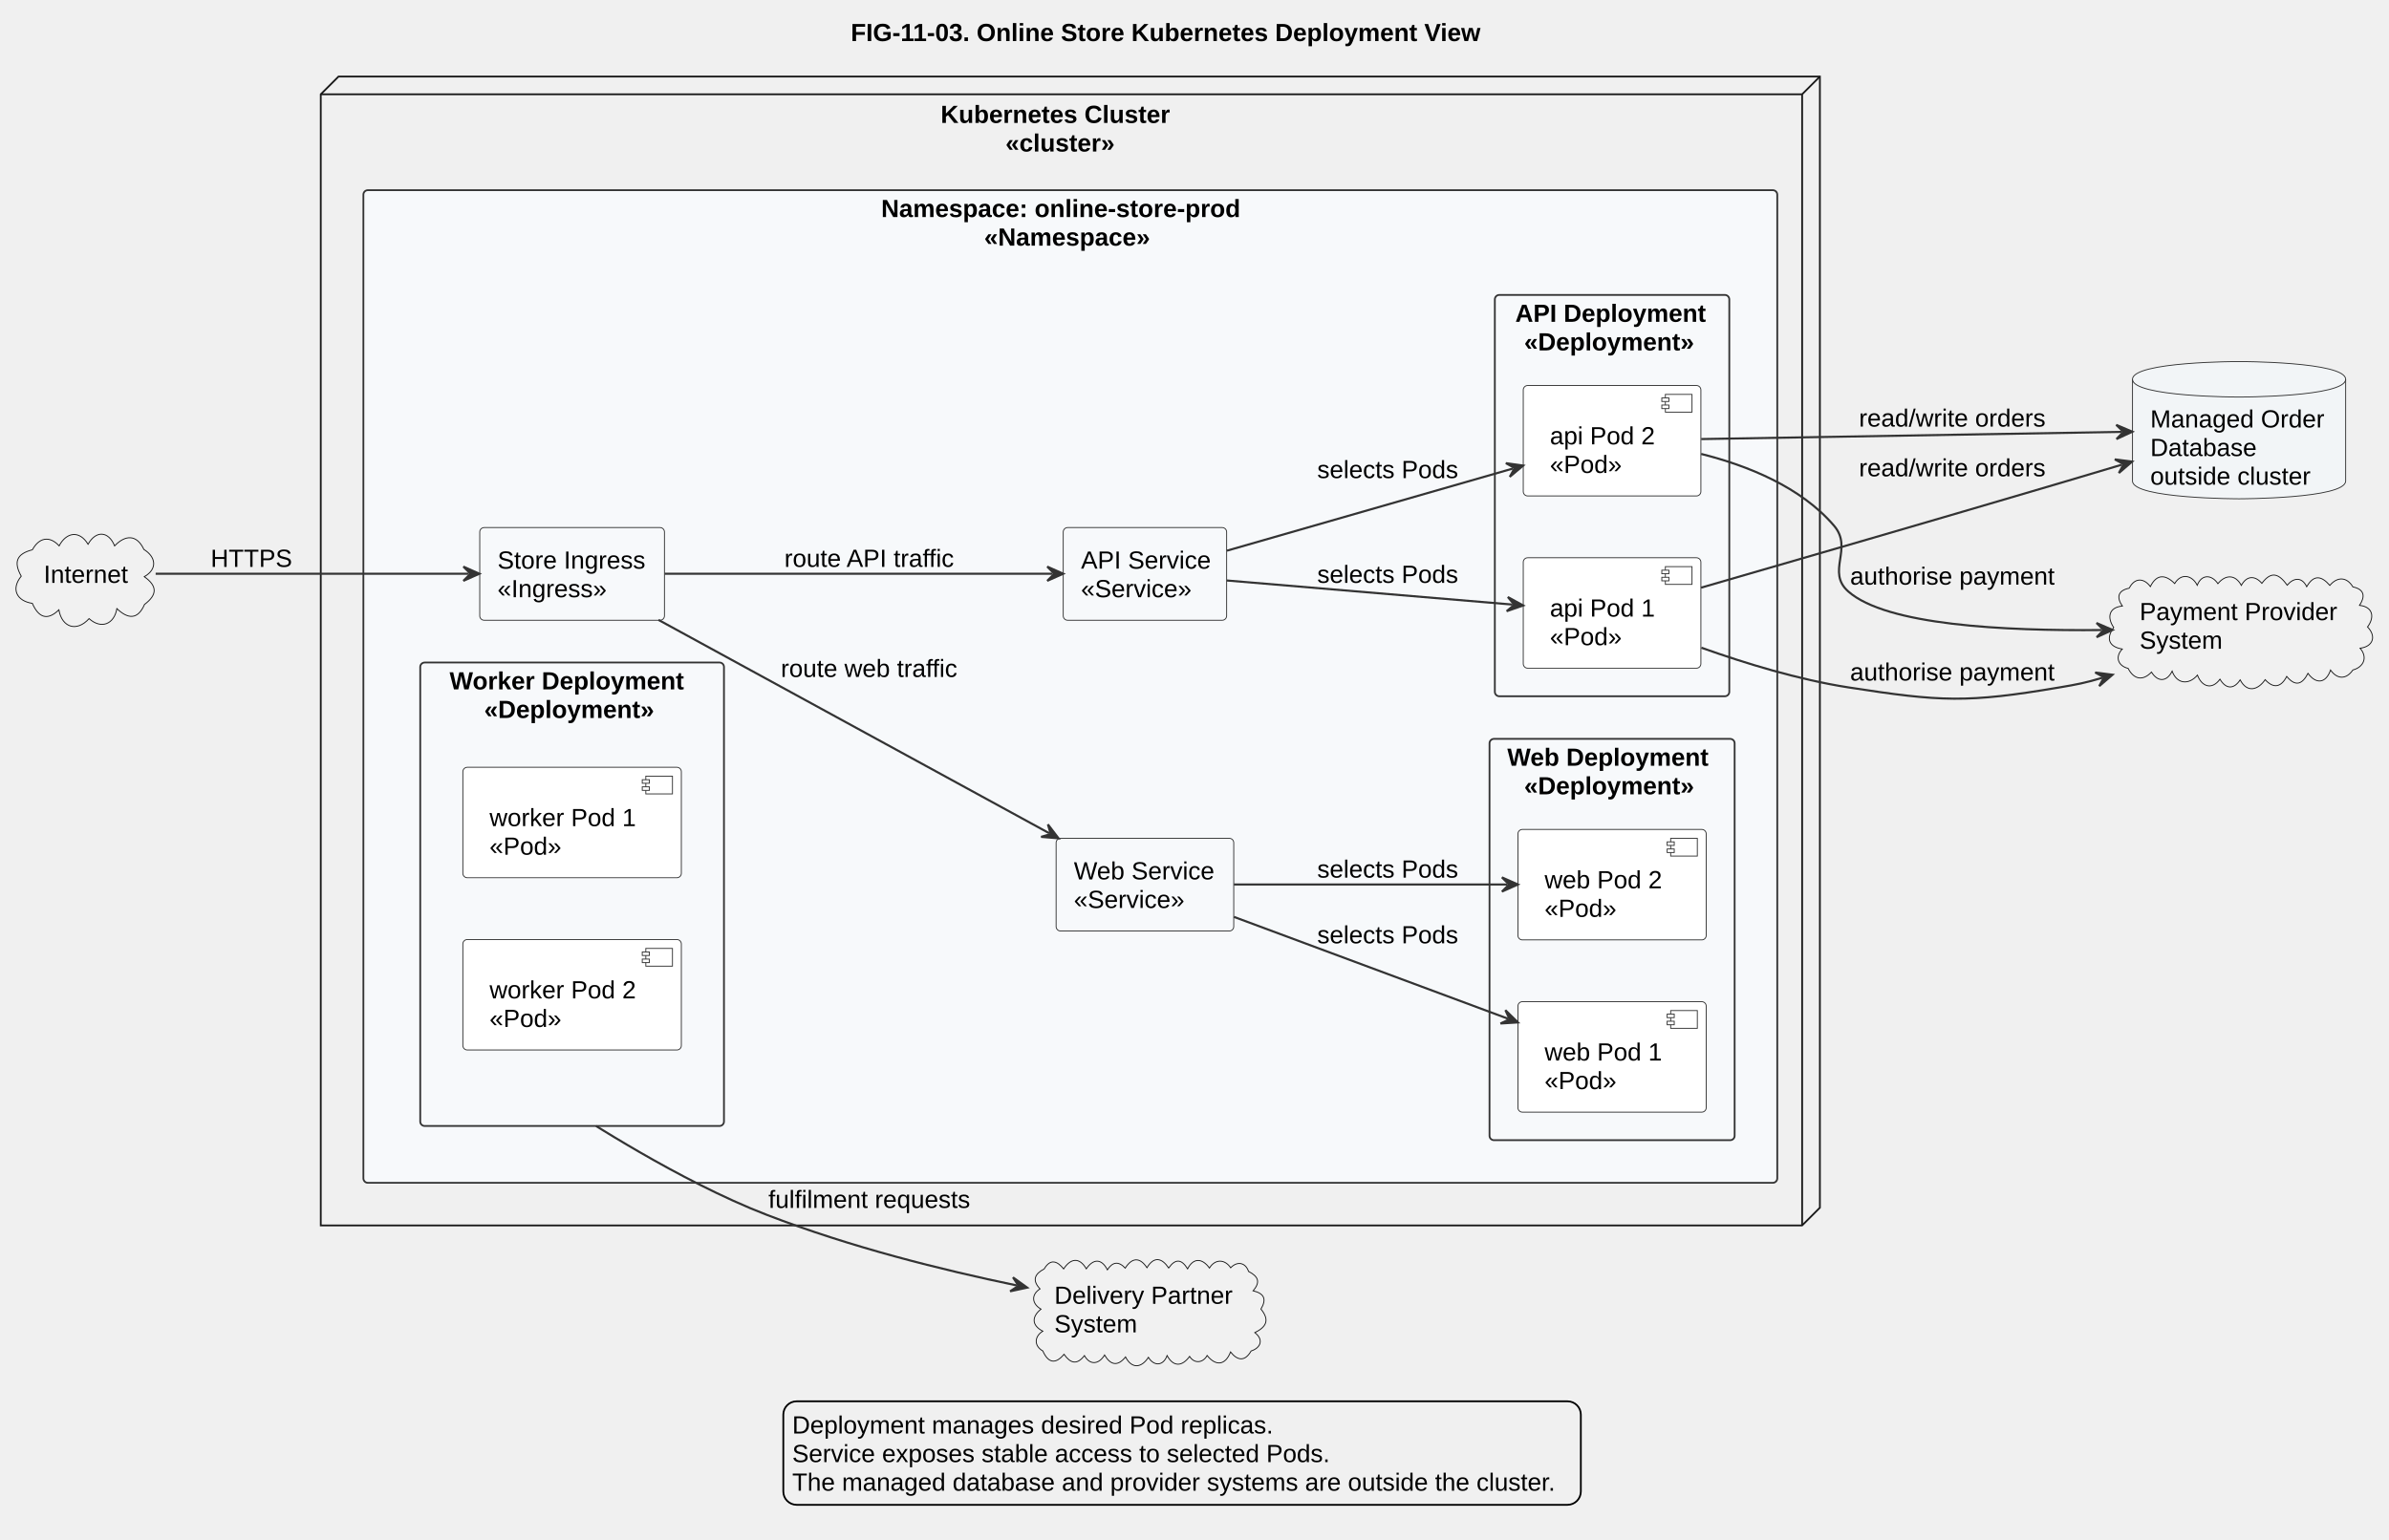
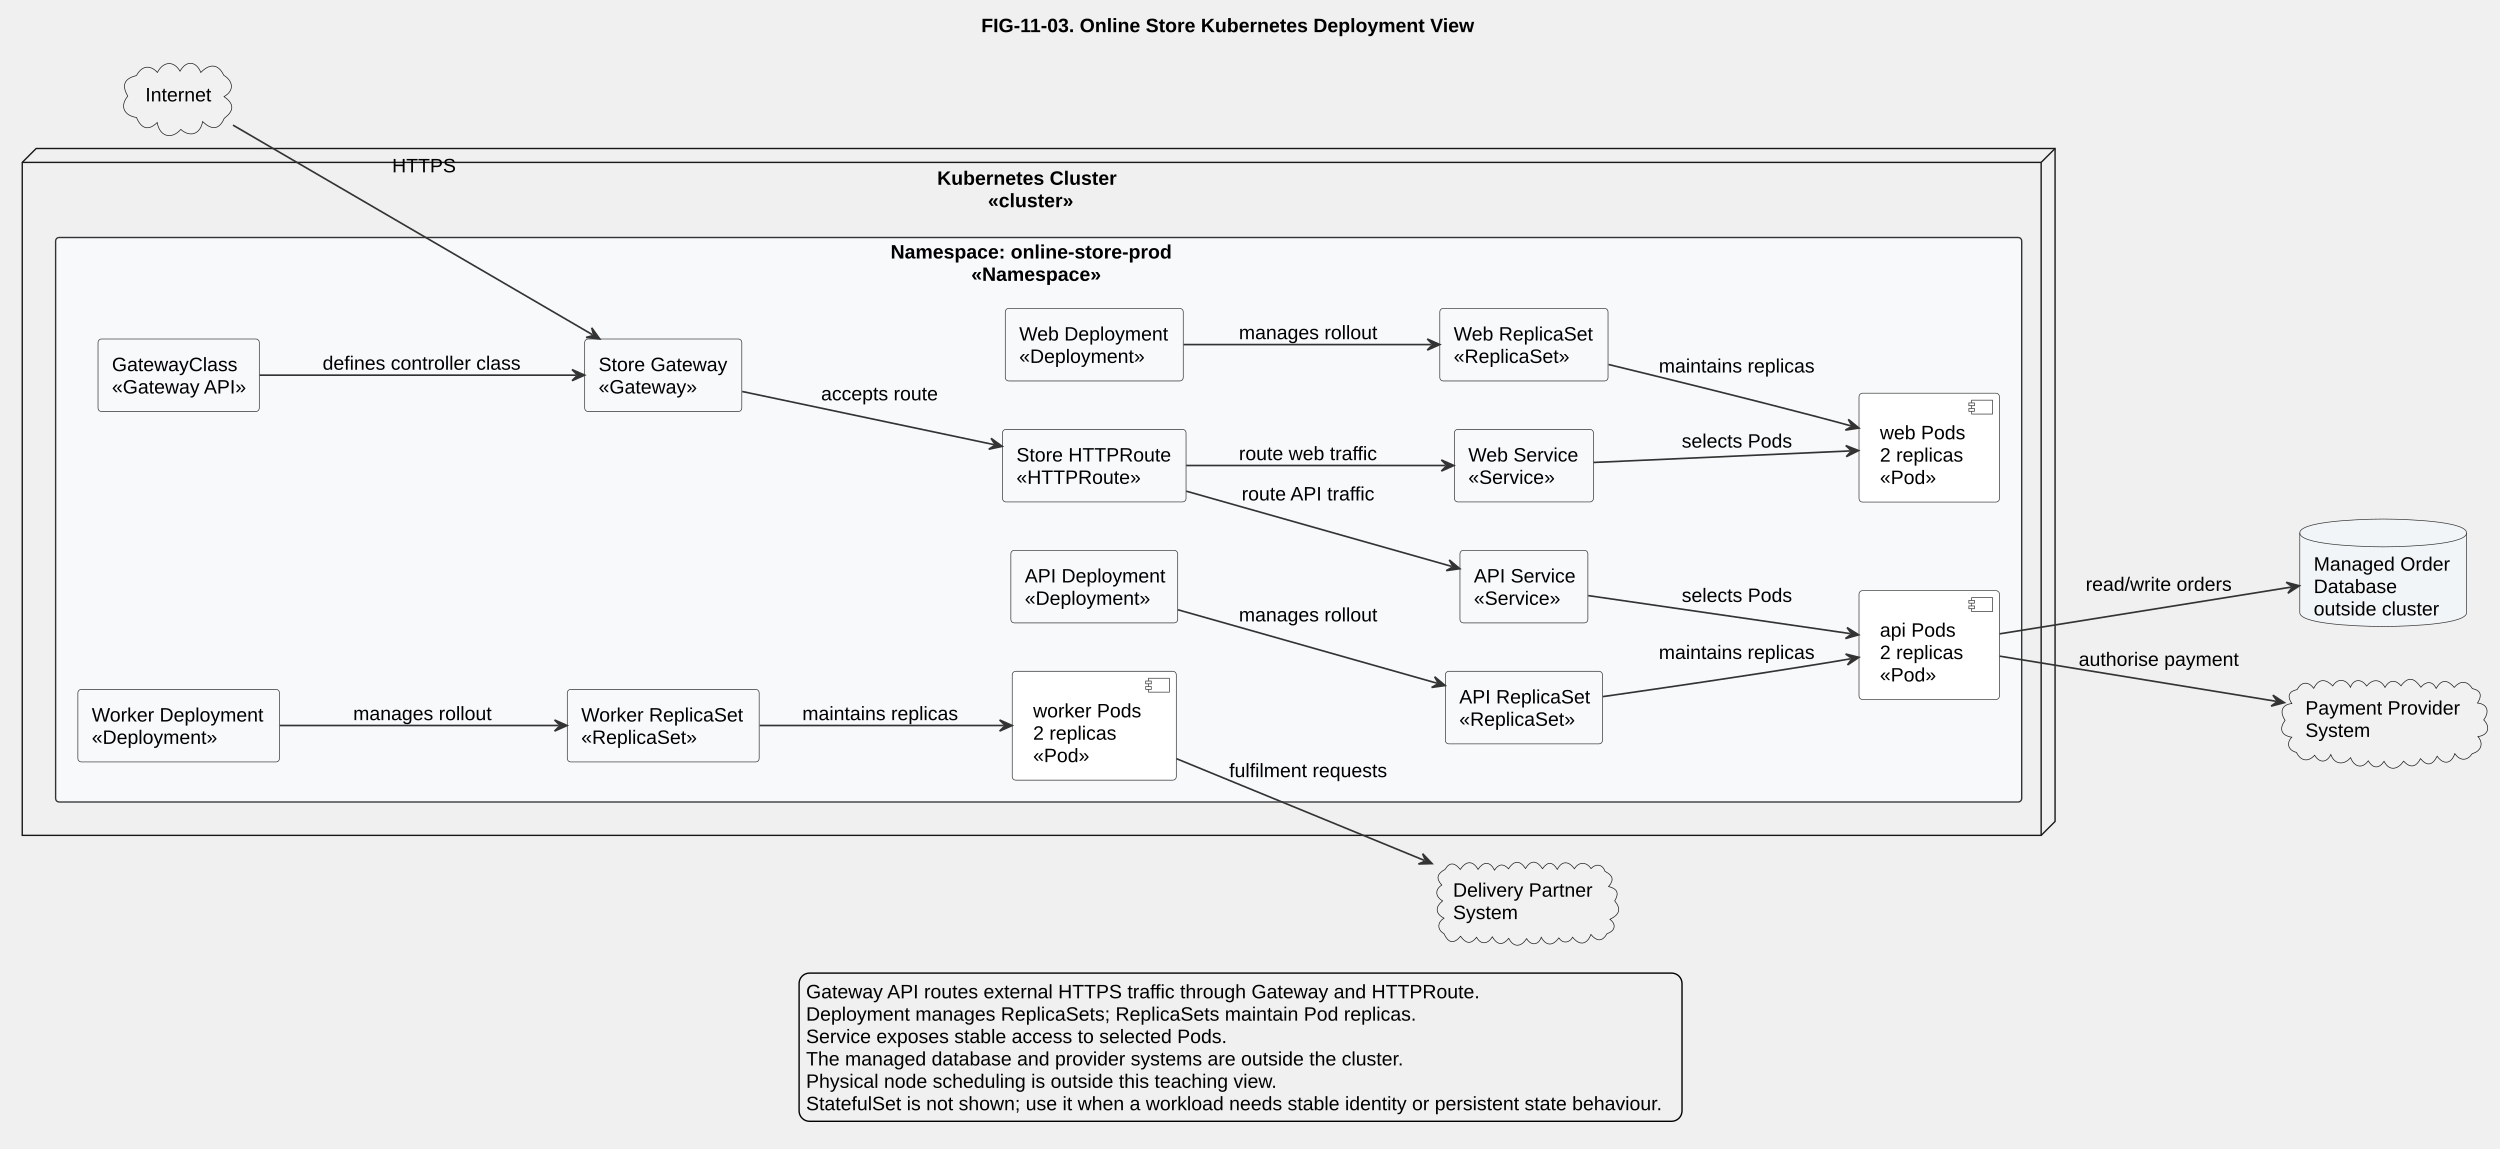
- <svg xmlns="http://www.w3.org/2000/svg" contentStyleType="text/css" height="867px" preserveAspectRatio="none" style="width:1345px;height:867px;background:#FFFFFF;" version="1.1" viewBox="0 0 1345 867" width="1345px" zoomAndPan="magnify">
+ <svg xmlns="http://www.w3.org/2000/svg" contentStyleType="text/css" height="826px" preserveAspectRatio="none" style="width:1798px;height:826px;background:#FFFFFF;" version="1.1" viewBox="0 0 1798 826" width="1798px" zoomAndPan="magnify">
  <defs />
  <g>
-     <text fill="#000000" font-family="Arial" font-size="14" font-weight="bold" lengthAdjust="spacing" textLength="373" x="479.005" y="23.132">FIG-11-03. Online Store Kubernetes Deployment View</text>
+     <text fill="#000000" font-family="Arial" font-size="14" font-weight="bold" lengthAdjust="spacing" textLength="373" x="705.708" y="23.132">FIG-11-03. Online Store Kubernetes Deployment View</text>
    <g id="cluster_Cluster">
-       <polygon fill="none" points="180.592,53.099,190.592,43.099,1024.592,43.099,1024.592,680.099,1014.592,690.099,180.592,690.099,180.592,53.099" style="stroke:#181818;stroke-width:1.0;" />
-       <line style="stroke:#181818;stroke-width:1.0;" x1="1014.592" x2="1024.592" y1="53.099" y2="43.099" />
-       <line style="stroke:#181818;stroke-width:1.0;" x1="180.592" x2="1014.592" y1="53.099" y2="53.099" />
-       <line style="stroke:#181818;stroke-width:1.0;" x1="1014.592" x2="1014.592" y1="53.099" y2="690.099" />
-       <text fill="#000000" font-family="Arial" font-size="14" font-weight="bold" lengthAdjust="spacing" textLength="138" x="529.592" y="69.231">Kubernetes Cluster</text>
-       <text fill="#000000" font-family="Arial" font-size="14" font-weight="bold" lengthAdjust="spacing" textLength="65" x="566.092" y="85.329">«cluster»</text>
+       <polygon fill="none" points="16,116.797,26,106.797,1478,106.797,1478,590.797,1468,600.797,16,600.797,16,116.797" style="stroke:#181818;stroke-width:1.0;" />
+       <line style="stroke:#181818;stroke-width:1.0;" x1="1468" x2="1478" y1="116.797" y2="106.797" />
+       <line style="stroke:#181818;stroke-width:1.0;" x1="16" x2="1468" y1="116.797" y2="116.797" />
+       <line style="stroke:#181818;stroke-width:1.0;" x1="1468" x2="1468" y1="116.797" y2="600.797" />
+       <text fill="#000000" font-family="Arial" font-size="14" font-weight="bold" lengthAdjust="spacing" textLength="138" x="674" y="132.929">Kubernetes Cluster</text>
+       <text fill="#000000" font-family="Arial" font-size="14" font-weight="bold" lengthAdjust="spacing" textLength="65" x="710.5" y="149.027">«cluster»</text>
    </g>
    <g id="cluster_Namespace">
-       <rect fill="#F7F9FB" height="559" rx="2.5" ry="2.5" style="stroke:#333333;stroke-width:1.0;" width="796" x="204.592" y="107.099" />
-       <text fill="#000000" font-family="Arial" font-size="14" font-weight="bold" lengthAdjust="spacing" textLength="213" x="496.092" y="122.231">Namespace: online-store-prod</text>
-       <text fill="#000000" font-family="Arial" font-size="14" font-weight="bold" lengthAdjust="spacing" textLength="97" x="554.092" y="138.329">«Namespace»</text>
-     </g>
-     <g id="cluster_WebDeployment">
-       <rect fill="#F7F9FB" height="226" rx="2.5" ry="2.5" style="stroke:#333333;stroke-width:1.0;" width="138" x="838.592" y="416.099" />
-       <text fill="#000000" font-family="Arial" font-size="14" font-weight="bold" lengthAdjust="spacing" textLength="118" x="848.592" y="431.231">Web Deployment</text>
-       <text fill="#000000" font-family="Arial" font-size="14" font-weight="bold" lengthAdjust="spacing" textLength="99" x="858.092" y="447.329">«Deployment»</text>
-     </g>
-     <g id="cluster_ApiDeployment">
-       <rect fill="#F7F9FB" height="226" rx="2.5" ry="2.5" style="stroke:#333333;stroke-width:1.0;" width="132" x="841.592" y="166.099" />
-       <text fill="#000000" font-family="Arial" font-size="14" font-weight="bold" lengthAdjust="spacing" textLength="109" x="853.092" y="181.231">API Deployment</text>
-       <text fill="#000000" font-family="Arial" font-size="14" font-weight="bold" lengthAdjust="spacing" textLength="99" x="858.092" y="197.329">«Deployment»</text>
-     </g>
-     <g id="cluster_WorkerDeployment">
-       <rect fill="#F7F9FB" height="261" rx="2.5" ry="2.5" style="stroke:#333333;stroke-width:1.0;" width="171" x="236.592" y="373.099" />
-       <text fill="#000000" font-family="Arial" font-size="14" font-weight="bold" lengthAdjust="spacing" textLength="138" x="253.092" y="388.231">Worker Deployment</text>
-       <text fill="#000000" font-family="Arial" font-size="14" font-weight="bold" lengthAdjust="spacing" textLength="99" x="272.592" y="404.329">«Deployment»</text>
-     </g>
-     <g id="elem_Ingress">
-       <rect fill="#F7F9FB" height="52.197" rx="2.5" ry="2.5" style="stroke:#333333;stroke-width:0.5;" width="104" x="270.092" y="297.099" />
-       <text fill="#000000" font-family="Arial" font-size="14" lengthAdjust="spacing" textLength="84" x="280.092" y="320.231">Store Ingress</text>
-       <text fill="#000000" font-family="Arial" font-size="14" lengthAdjust="spacing" textLength="62" x="280.092" y="336.329">«Ingress»</text>
+       <rect fill="#F7F9FB" height="406" rx="2.5" ry="2.5" style="stroke:#333333;stroke-width:1.0;" width="1414" x="40" y="170.797" />
+       <text fill="#000000" font-family="Arial" font-size="14" font-weight="bold" lengthAdjust="spacing" textLength="213" x="640.5" y="185.929">Namespace: online-store-prod</text>
+       <text fill="#000000" font-family="Arial" font-size="14" font-weight="bold" lengthAdjust="spacing" textLength="97" x="698.5" y="202.027">«Namespace»</text>
+     </g>
+     <g id="elem_GatewayClass">
+       <rect fill="#F7F9FB" height="52.197" rx="2.5" ry="2.5" style="stroke:#333333;stroke-width:0.5;" width="116" x="70.5" y="243.797" />
+       <text fill="#000000" font-family="Arial" font-size="14" lengthAdjust="spacing" textLength="90" x="80.5" y="266.928">GatewayClass</text>
+       <text fill="#000000" font-family="Arial" font-size="14" lengthAdjust="spacing" textLength="96" x="80.5" y="283.027">«Gateway API»</text>
+     </g>
+     <g id="elem_Gateway">
+       <rect fill="#F7F9FB" height="52.197" rx="2.5" ry="2.5" style="stroke:#333333;stroke-width:0.5;" width="113" x="420.5" y="243.797" />
+       <text fill="#000000" font-family="Arial" font-size="14" lengthAdjust="spacing" textLength="93" x="430.5" y="266.928">Store Gateway</text>
+       <text fill="#000000" font-family="Arial" font-size="14" lengthAdjust="spacing" textLength="71" x="430.5" y="283.027">«Gateway»</text>
+     </g>
+     <g id="elem_HttpRoute">
+       <rect fill="#F7F9FB" height="52.197" rx="2.5" ry="2.5" style="stroke:#333333;stroke-width:0.5;" width="132" x="721" y="308.797" />
+       <text fill="#000000" font-family="Arial" font-size="14" lengthAdjust="spacing" textLength="112" x="731" y="331.928">Store HTTPRoute</text>
+       <text fill="#000000" font-family="Arial" font-size="14" lengthAdjust="spacing" textLength="90" x="731" y="348.027">«HTTPRoute»</text>
    </g>
    <g id="elem_WebService">
-       <rect fill="#F7F9FB" height="52.197" rx="2.5" ry="2.5" style="stroke:#333333;stroke-width:0.5;" width="100" x="594.592" y="472.099" />
-       <text fill="#000000" font-family="Arial" font-size="14" lengthAdjust="spacing" textLength="80" x="604.592" y="495.231">Web Service</text>
-       <text fill="#000000" font-family="Arial" font-size="14" lengthAdjust="spacing" textLength="63" x="604.592" y="511.329">«Service»</text>
+       <rect fill="#F7F9FB" height="52.197" rx="2.5" ry="2.5" style="stroke:#333333;stroke-width:0.5;" width="100" x="1046" y="308.797" />
+       <text fill="#000000" font-family="Arial" font-size="14" lengthAdjust="spacing" textLength="80" x="1056" y="331.928">Web Service</text>
+       <text fill="#000000" font-family="Arial" font-size="14" lengthAdjust="spacing" textLength="63" x="1056" y="348.027">«Service»</text>
    </g>
    <g id="elem_ApiService">
-       <rect fill="#F7F9FB" height="52.197" rx="2.5" ry="2.5" style="stroke:#333333;stroke-width:0.5;" width="92" x="598.592" y="297.099" />
-       <text fill="#000000" font-family="Arial" font-size="14" lengthAdjust="spacing" textLength="72" x="608.592" y="320.231">API Service</text>
-       <text fill="#000000" font-family="Arial" font-size="14" lengthAdjust="spacing" textLength="63" x="608.592" y="336.329">«Service»</text>
-     </g>
-     <g id="elem_WebPod1">
-       <rect fill="#FFFFFF" height="62.197" rx="2.5" ry="2.5" style="stroke:#333333;stroke-width:0.5;" width="106" x="854.592" y="564.099" />
-       <rect fill="#FFFFFF" height="10" style="stroke:#333333;stroke-width:0.5;" width="15" x="940.592" y="569.099" />
-       <rect fill="#FFFFFF" height="2" style="stroke:#333333;stroke-width:0.5;" width="4" x="938.592" y="571.099" />
-       <rect fill="#FFFFFF" height="2" style="stroke:#333333;stroke-width:0.5;" width="4" x="938.592" y="575.099" />
-       <text fill="#000000" font-family="Arial" font-size="14" lengthAdjust="spacing" textLength="66" x="869.592" y="597.231">web Pod 1</text>
-       <text fill="#000000" font-family="Arial" font-size="14" lengthAdjust="spacing" textLength="41" x="869.592" y="613.329">«Pod»</text>
-     </g>
-     <g id="elem_WebPod2">
-       <rect fill="#FFFFFF" height="62.197" rx="2.5" ry="2.5" style="stroke:#333333;stroke-width:0.5;" width="106" x="854.592" y="467.099" />
-       <rect fill="#FFFFFF" height="10" style="stroke:#333333;stroke-width:0.5;" width="15" x="940.592" y="472.099" />
-       <rect fill="#FFFFFF" height="2" style="stroke:#333333;stroke-width:0.5;" width="4" x="938.592" y="474.099" />
-       <rect fill="#FFFFFF" height="2" style="stroke:#333333;stroke-width:0.5;" width="4" x="938.592" y="478.099" />
-       <text fill="#000000" font-family="Arial" font-size="14" lengthAdjust="spacing" textLength="66" x="869.592" y="500.231">web Pod 2</text>
-       <text fill="#000000" font-family="Arial" font-size="14" lengthAdjust="spacing" textLength="41" x="869.592" y="516.329">«Pod»</text>
-     </g>
-     <g id="elem_ApiPod1">
-       <rect fill="#FFFFFF" height="62.197" rx="2.5" ry="2.5" style="stroke:#333333;stroke-width:0.5;" width="100" x="857.592" y="314.099" />
-       <rect fill="#FFFFFF" height="10" style="stroke:#333333;stroke-width:0.5;" width="15" x="937.592" y="319.099" />
-       <rect fill="#FFFFFF" height="2" style="stroke:#333333;stroke-width:0.5;" width="4" x="935.592" y="321.099" />
-       <rect fill="#FFFFFF" height="2" style="stroke:#333333;stroke-width:0.5;" width="4" x="935.592" y="325.099" />
-       <text fill="#000000" font-family="Arial" font-size="14" lengthAdjust="spacing" textLength="60" x="872.592" y="347.231">api Pod 1</text>
-       <text fill="#000000" font-family="Arial" font-size="14" lengthAdjust="spacing" textLength="41" x="872.592" y="363.329">«Pod»</text>
-     </g>
-     <g id="elem_ApiPod2">
-       <rect fill="#FFFFFF" height="62.197" rx="2.5" ry="2.5" style="stroke:#333333;stroke-width:0.5;" width="100" x="857.592" y="217.099" />
-       <rect fill="#FFFFFF" height="10" style="stroke:#333333;stroke-width:0.5;" width="15" x="937.592" y="222.099" />
-       <rect fill="#FFFFFF" height="2" style="stroke:#333333;stroke-width:0.5;" width="4" x="935.592" y="224.099" />
-       <rect fill="#FFFFFF" height="2" style="stroke:#333333;stroke-width:0.5;" width="4" x="935.592" y="228.099" />
-       <text fill="#000000" font-family="Arial" font-size="14" lengthAdjust="spacing" textLength="60" x="872.592" y="250.231">api Pod 2</text>
-       <text fill="#000000" font-family="Arial" font-size="14" lengthAdjust="spacing" textLength="41" x="872.592" y="266.329">«Pod»</text>
-     </g>
-     <g id="elem_WorkerPod1">
-       <rect fill="#FFFFFF" height="62.197" rx="2.5" ry="2.5" style="stroke:#333333;stroke-width:0.5;" width="123" x="260.592" y="432.099" />
-       <rect fill="#FFFFFF" height="10" style="stroke:#333333;stroke-width:0.5;" width="15" x="363.592" y="437.099" />
-       <rect fill="#FFFFFF" height="2" style="stroke:#333333;stroke-width:0.5;" width="4" x="361.592" y="439.099" />
-       <rect fill="#FFFFFF" height="2" style="stroke:#333333;stroke-width:0.5;" width="4" x="361.592" y="443.099" />
-       <text fill="#000000" font-family="Arial" font-size="14" lengthAdjust="spacing" textLength="83" x="275.592" y="465.231">worker Pod 1</text>
-       <text fill="#000000" font-family="Arial" font-size="14" lengthAdjust="spacing" textLength="41" x="275.592" y="481.329">«Pod»</text>
-     </g>
-     <g id="elem_WorkerPod2">
-       <rect fill="#FFFFFF" height="62.197" rx="2.5" ry="2.5" style="stroke:#333333;stroke-width:0.5;" width="123" x="260.592" y="529.099" />
-       <rect fill="#FFFFFF" height="10" style="stroke:#333333;stroke-width:0.5;" width="15" x="363.592" y="534.099" />
-       <rect fill="#FFFFFF" height="2" style="stroke:#333333;stroke-width:0.5;" width="4" x="361.592" y="536.099" />
-       <rect fill="#FFFFFF" height="2" style="stroke:#333333;stroke-width:0.5;" width="4" x="361.592" y="540.099" />
-       <text fill="#000000" font-family="Arial" font-size="14" lengthAdjust="spacing" textLength="83" x="275.592" y="562.231">worker Pod 2</text>
-       <text fill="#000000" font-family="Arial" font-size="14" lengthAdjust="spacing" textLength="41" x="275.592" y="578.329">«Pod»</text>
+       <rect fill="#F7F9FB" height="52.197" rx="2.5" ry="2.5" style="stroke:#333333;stroke-width:0.5;" width="92" x="1050" y="395.797" />
+       <text fill="#000000" font-family="Arial" font-size="14" lengthAdjust="spacing" textLength="72" x="1060" y="418.928">API Service</text>
+       <text fill="#000000" font-family="Arial" font-size="14" lengthAdjust="spacing" textLength="63" x="1060" y="435.027">«Service»</text>
+     </g>
+     <g id="elem_WebDeployment">
+       <rect fill="#F7F9FB" height="52.197" rx="2.5" ry="2.5" style="stroke:#333333;stroke-width:0.5;" width="128" x="723" y="221.797" />
+       <text fill="#000000" font-family="Arial" font-size="14" lengthAdjust="spacing" textLength="108" x="733" y="244.929">Web Deployment</text>
+       <text fill="#000000" font-family="Arial" font-size="14" lengthAdjust="spacing" textLength="91" x="733" y="261.027">«Deployment»</text>
+     </g>
+     <g id="elem_WebReplicaSet">
+       <rect fill="#F7F9FB" height="52.197" rx="2.5" ry="2.5" style="stroke:#333333;stroke-width:0.5;" width="121" x="1035.5" y="221.797" />
+       <text fill="#000000" font-family="Arial" font-size="14" lengthAdjust="spacing" textLength="101" x="1045.5" y="244.929">Web ReplicaSet</text>
+       <text fill="#000000" font-family="Arial" font-size="14" lengthAdjust="spacing" textLength="84" x="1045.5" y="261.027">«ReplicaSet»</text>
+     </g>
+     <g id="elem_WebPods">
+       <rect fill="#FFFFFF" height="78.296" rx="2.5" ry="2.5" style="stroke:#333333;stroke-width:0.5;" width="101" x="1337" y="282.797" />
+       <rect fill="#FFFFFF" height="10" style="stroke:#333333;stroke-width:0.5;" width="15" x="1418" y="287.797" />
+       <rect fill="#FFFFFF" height="2" style="stroke:#333333;stroke-width:0.5;" width="4" x="1416" y="289.797" />
+       <rect fill="#FFFFFF" height="2" style="stroke:#333333;stroke-width:0.5;" width="4" x="1416" y="293.797" />
+       <text fill="#000000" font-family="Arial" font-size="14" lengthAdjust="spacing" textLength="61" x="1352" y="315.928">web Pods</text>
+       <text fill="#000000" font-family="Arial" font-size="14" lengthAdjust="spacing" textLength="61" x="1352" y="332.027">2 replicas</text>
+       <text fill="#000000" font-family="Arial" font-size="14" lengthAdjust="spacing" textLength="41" x="1352" y="348.126">«Pod»</text>
+     </g>
+     <g id="elem_ApiDeployment">
+       <rect fill="#F7F9FB" height="52.197" rx="2.5" ry="2.5" style="stroke:#333333;stroke-width:0.5;" width="120" x="727" y="395.797" />
+       <text fill="#000000" font-family="Arial" font-size="14" lengthAdjust="spacing" textLength="100" x="737" y="418.928">API Deployment</text>
+       <text fill="#000000" font-family="Arial" font-size="14" lengthAdjust="spacing" textLength="91" x="737" y="435.027">«Deployment»</text>
+     </g>
+     <g id="elem_ApiReplicaSet">
+       <rect fill="#F7F9FB" height="52.197" rx="2.5" ry="2.5" style="stroke:#333333;stroke-width:0.5;" width="113" x="1039.5" y="482.797" />
+       <text fill="#000000" font-family="Arial" font-size="14" lengthAdjust="spacing" textLength="93" x="1049.5" y="505.928">API ReplicaSet</text>
+       <text fill="#000000" font-family="Arial" font-size="14" lengthAdjust="spacing" textLength="84" x="1049.5" y="522.027">«ReplicaSet»</text>
+     </g>
+     <g id="elem_ApiPods">
+       <rect fill="#FFFFFF" height="78.296" rx="2.5" ry="2.5" style="stroke:#333333;stroke-width:0.5;" width="101" x="1337" y="424.797" />
+       <rect fill="#FFFFFF" height="10" style="stroke:#333333;stroke-width:0.5;" width="15" x="1418" y="429.797" />
+       <rect fill="#FFFFFF" height="2" style="stroke:#333333;stroke-width:0.5;" width="4" x="1416" y="431.797" />
+       <rect fill="#FFFFFF" height="2" style="stroke:#333333;stroke-width:0.5;" width="4" x="1416" y="435.797" />
+       <text fill="#000000" font-family="Arial" font-size="14" lengthAdjust="spacing" textLength="55" x="1352" y="457.928">api Pods</text>
+       <text fill="#000000" font-family="Arial" font-size="14" lengthAdjust="spacing" textLength="61" x="1352" y="474.027">2 replicas</text>
+       <text fill="#000000" font-family="Arial" font-size="14" lengthAdjust="spacing" textLength="41" x="1352" y="490.126">«Pod»</text>
+     </g>
+     <g id="elem_WorkerDeployment">
+       <rect fill="#F7F9FB" height="52.197" rx="2.5" ry="2.5" style="stroke:#333333;stroke-width:0.5;" width="145" x="56" y="495.797" />
+       <text fill="#000000" font-family="Arial" font-size="14" lengthAdjust="spacing" textLength="125" x="66" y="518.928">Worker Deployment</text>
+       <text fill="#000000" font-family="Arial" font-size="14" lengthAdjust="spacing" textLength="91" x="66" y="535.027">«Deployment»</text>
+     </g>
+     <g id="elem_WorkerReplicaSet">
+       <rect fill="#F7F9FB" height="52.197" rx="2.5" ry="2.5" style="stroke:#333333;stroke-width:0.5;" width="138" x="408" y="495.797" />
+       <text fill="#000000" font-family="Arial" font-size="14" lengthAdjust="spacing" textLength="118" x="418" y="518.928">Worker ReplicaSet</text>
+       <text fill="#000000" font-family="Arial" font-size="14" lengthAdjust="spacing" textLength="84" x="418" y="535.027">«ReplicaSet»</text>
+     </g>
+     <g id="elem_WorkerPods">
+       <rect fill="#FFFFFF" height="78.296" rx="2.5" ry="2.5" style="stroke:#333333;stroke-width:0.5;" width="118" x="728" y="482.797" />
+       <rect fill="#FFFFFF" height="10" style="stroke:#333333;stroke-width:0.5;" width="15" x="826" y="487.797" />
+       <rect fill="#FFFFFF" height="2" style="stroke:#333333;stroke-width:0.5;" width="4" x="824" y="489.797" />
+       <rect fill="#FFFFFF" height="2" style="stroke:#333333;stroke-width:0.5;" width="4" x="824" y="493.797" />
+       <text fill="#000000" font-family="Arial" font-size="14" lengthAdjust="spacing" textLength="78" x="743" y="515.928">worker Pods</text>
+       <text fill="#000000" font-family="Arial" font-size="14" lengthAdjust="spacing" textLength="61" x="743" y="532.027">2 replicas</text>
+       <text fill="#000000" font-family="Arial" font-size="14" lengthAdjust="spacing" textLength="41" x="743" y="548.126">«Pod»</text>
    </g>
    <g id="elem_Internet">
-       <path d="M18.245,309.615 C21.882,302.86 27.78,301.419 33.293,307.398 C37.305,299.741 44.683,298.401 49.57,306.494 C54.004,298.614 61.104,298.989 64.532,307.417 C70.446,301.223 76.924,300.75 81.022,309.43 C87.731,313.564 88.871,320.441 81.229,324.769 C88.708,330.05 88.564,334.975 81.369,340.388 C77.485,349.298 71.913,348.56 65.803,342.74 C64.312,351.531 57.016,354.522 50.145,348.383 C43.255,356.071 34.876,353.435 33.147,343.426 C26.379,350.081 21.509,347.337 18.204,339.784 C9.458,338.457 6,331.796 11.961,324.473 C7.534,316.551 9.307,311.885 18.245,309.615 " fill="#F1F1F1" style="stroke:#181818;stroke-width:0.5;" />
-       <text fill="#000000" font-family="Arial" font-size="14" lengthAdjust="spacing" textLength="48" x="24.592" y="328.231">Internet</text>
+       <path d="M98.153,54.313 C101.79,47.558 107.688,46.117 113.201,52.096 C117.213,44.439 124.591,43.099 129.478,51.192 C133.912,43.312 141.012,43.687 144.44,52.115 C150.354,45.921 156.832,45.448 160.93,54.128 C167.639,58.262 168.779,65.139 161.137,69.467 C168.616,74.749 168.472,79.673 161.277,85.086 C157.393,93.996 151.821,93.258 145.711,87.438 C144.219,96.229 136.924,99.22 130.052,93.081 C123.163,100.769 114.784,98.133 113.055,88.124 C106.287,94.779 101.417,92.035 98.112,84.482 C89.366,83.156 85.908,76.494 91.869,69.171 C87.442,61.249 89.215,56.583 98.153,54.313 " fill="#F1F1F1" style="stroke:#181818;stroke-width:0.5;" />
+       <text fill="#000000" font-family="Arial" font-size="14" lengthAdjust="spacing" textLength="48" x="104.5" y="72.928">Internet</text>
    </g>
    <g id="elem_OrderDatabase">
-       <path d="M1200.592,213.599 C1200.592,203.599 1260.592,203.599 1260.592,203.599 C1260.592,203.599 1320.592,203.599 1320.592,213.599 L1320.592,270.894 C1320.592,280.894 1260.592,280.894 1260.592,280.894 C1260.592,280.894 1200.592,280.894 1200.592,270.894 L1200.592,213.599 " fill="#F2F5F7" style="stroke:#333333;stroke-width:0.5;" />
-       <path d="M1200.592,213.599 C1200.592,223.599 1260.592,223.599 1260.592,223.599 C1260.592,223.599 1320.592,223.599 1320.592,213.599 " fill="none" style="stroke:#333333;stroke-width:0.5;" />
-       <text fill="#000000" font-family="Arial" font-size="14" lengthAdjust="spacing" textLength="100" x="1210.592" y="240.731">Managed Order</text>
-       <text fill="#000000" font-family="Arial" font-size="14" lengthAdjust="spacing" textLength="61" x="1210.592" y="256.829">Database</text>
-       <text fill="#000000" font-family="Arial" font-size="14" lengthAdjust="spacing" textLength="92" x="1210.592" y="272.928">outside cluster</text>
+       <path d="M1654,383.297 C1654,373.297 1714,373.297 1714,373.297 C1714,373.297 1774,373.297 1774,383.297 L1774,440.592 C1774,450.592 1714,450.592 1714,450.592 C1714,450.592 1654,450.592 1654,440.592 L1654,383.297 " fill="#F2F5F7" style="stroke:#333333;stroke-width:0.5;" />
+       <path d="M1654,383.297 C1654,393.297 1714,393.297 1714,393.297 C1714,393.297 1774,393.297 1774,383.297 " fill="none" style="stroke:#333333;stroke-width:0.5;" />
+       <text fill="#000000" font-family="Arial" font-size="14" lengthAdjust="spacing" textLength="100" x="1664" y="410.428">Managed Order</text>
+       <text fill="#000000" font-family="Arial" font-size="14" lengthAdjust="spacing" textLength="61" x="1664" y="426.527">Database</text>
+       <text fill="#000000" font-family="Arial" font-size="14" lengthAdjust="spacing" textLength="92" x="1664" y="442.626">outside cluster</text>
    </g>
    <g id="elem_PaymentProvider">
-       <path d="M1198.754,331.237 C1201.681,325.366 1206.885,325.264 1210.644,330.333 C1214.213,323.074 1219.218,323.488 1224.339,328.619 C1228.025,322.501 1234.252,323.94 1237.034,329.594 C1239.535,323.125 1245.274,323.61 1248.673,328.688 C1252.908,323.524 1258.478,323.371 1261.866,329.663 C1264.816,324.204 1269.467,323.912 1273.424,328.504 C1278.933,321.11 1283.181,323.337 1287.694,329.548 C1291.178,325.345 1295.94,324.688 1298.664,330.39 C1302.686,323.465 1306.976,324.248 1311.685,329.666 C1315.889,324.712 1321.189,324.726 1324.685,330.522 C1331.3,331.904 1331.66,335.989 1328.411,340.909 C1336.239,341.764 1336.862,347.839 1332.911,353.058 C1338.009,358.31 1336.072,364.14 1328.726,365.05 C1333.156,370.204 1330.767,375.656 1324.656,377.31 C1320.9,382.763 1315.878,382.651 1312.094,377.342 C1309.498,384.844 1304.008,385.509 1299.386,379.207 C1296.179,385.416 1292.385,386.89 1287.418,380.94 C1284.332,386.956 1280.045,388.031 1275.279,382.745 C1271.388,388.469 1265.205,390.51 1261.198,382.867 C1257.574,388.427 1253.101,388.04 1249.839,382.497 C1245.193,388.841 1239.505,386.559 1237.159,380.201 C1232.432,385.787 1225.597,385.376 1222.91,377.965 C1219.919,384.076 1214.801,384.237 1211.282,378.483 C1206.334,383.746 1201.277,382.538 1198.126,376.408 C1192.41,374.976 1190.634,369.934 1194.824,365.503 C1187.134,364.255 1185.592,359.414 1190.004,353.362 C1186.288,347.942 1187.042,342.056 1194.88,341.309 C1191.42,336.283 1192.461,332.511 1198.754,331.237 " fill="#F1F1F1" style="stroke:#181818;stroke-width:0.5;" />
-       <text fill="#000000" font-family="Arial" font-size="14" lengthAdjust="spacing" textLength="112" x="1204.592" y="349.231">Payment Provider</text>
-       <text fill="#000000" font-family="Arial" font-size="14" lengthAdjust="spacing" textLength="46" x="1204.592" y="365.329">System</text>
+       <path d="M1652.162,495.935 C1655.089,490.064 1660.293,489.962 1664.052,495.031 C1667.62,487.772 1672.626,488.186 1677.746,493.317 C1681.433,487.199 1687.66,488.638 1690.442,494.292 C1692.943,487.823 1698.682,488.308 1702.081,493.386 C1706.316,488.222 1711.886,488.069 1715.274,494.361 C1718.224,488.902 1722.875,488.61 1726.832,493.202 C1732.341,485.808 1736.589,488.035 1741.102,494.246 C1744.586,490.043 1749.348,489.386 1752.072,495.089 C1756.094,488.163 1760.384,488.946 1765.093,494.364 C1769.297,489.41 1774.597,489.424 1778.093,495.22 C1784.708,496.602 1785.068,500.687 1781.819,505.607 C1789.647,506.462 1790.27,512.537 1786.319,517.755 C1791.417,523.008 1789.48,528.838 1782.134,529.747 C1786.564,534.902 1784.175,540.354 1778.063,542.008 C1774.308,547.461 1769.285,547.349 1765.502,542.04 C1762.906,549.542 1757.416,550.207 1752.794,543.905 C1749.587,550.114 1745.793,551.588 1740.826,545.638 C1737.74,551.654 1733.453,552.729 1728.687,547.443 C1724.796,553.167 1718.613,555.208 1714.606,547.565 C1710.982,553.125 1706.509,552.738 1703.247,547.195 C1698.601,553.539 1692.912,551.257 1690.567,544.899 C1685.84,550.485 1679.005,550.074 1676.318,542.663 C1673.327,548.774 1668.209,548.935 1664.689,543.181 C1659.742,548.444 1654.685,547.236 1651.534,541.106 C1645.818,539.674 1644.042,534.632 1648.232,530.201 C1640.542,528.953 1639,524.112 1643.412,518.06 C1639.696,512.64 1640.45,506.754 1648.288,506.007 C1644.828,500.981 1645.869,497.209 1652.162,495.935 " fill="#F1F1F1" style="stroke:#181818;stroke-width:0.5;" />
+       <text fill="#000000" font-family="Arial" font-size="14" lengthAdjust="spacing" textLength="112" x="1658" y="513.928">Payment Provider</text>
+       <text fill="#000000" font-family="Arial" font-size="14" lengthAdjust="spacing" textLength="46" x="1658" y="530.027">System</text>
    </g>
    <g id="elem_DeliveryPartner">
-       <path d="M587.868,714.621 C591.384,708.604 595.283,710.16 598.822,714.596 C602.703,708.661 607.642,707.744 611.585,714.534 C615.483,708.818 620.136,708.577 623.453,715.096 C626.394,710.557 629.754,710.122 633.508,714.139 C637.314,708.148 641.697,707.794 645.724,713.916 C649.711,707.336 654.115,708.342 657.961,714.057 C661.813,708.632 665.266,709.07 668.614,714.551 C672.017,707.947 677.078,708.734 680.915,714.105 C684.119,708.897 689.548,709.036 692.878,713.956 C696.452,710.149 701.188,710.838 702.933,716.005 C708.272,718.775 709.866,721.864 705.493,726.913 C711.731,728.401 713.256,731.613 709.901,737.208 C714.96,743.4 712.974,747.283 706.461,750.475 C711.568,754.381 709.837,759.056 704.365,760.818 C700.941,766.844 696.748,766.363 692.8,761.367 C689.879,768.885 684.594,769.542 679.608,763.354 C677.329,767.554 672.463,768.175 669.739,763.868 C665.627,769.529 660.73,770.04 657.066,763.407 C654.945,769.295 649.696,769.563 646.548,764.384 C642.729,770.312 637.27,771.148 633.669,764.167 C629.262,769.682 625.241,768.812 621.866,763.084 C618.892,768.117 613.824,769.26 610.534,763.414 C606.242,768.914 602.643,767.758 599.046,762.661 C594.092,768.614 590.086,767.45 587.102,760.795 C581.989,757.884 582.338,752.564 587.101,749.652 C580.732,746.378 580.812,741.465 586.088,737.24 C581.057,734.328 580.265,729.237 585.536,725.827 C580.937,720.988 582.528,717.39 587.868,714.621 " fill="#F1F1F1" style="stroke:#181818;stroke-width:0.5;" />
-       <text fill="#000000" font-family="Arial" font-size="14" lengthAdjust="spacing" textLength="102" x="593.592" y="734.231">Delivery Partner</text>
-       <text fill="#000000" font-family="Arial" font-size="14" lengthAdjust="spacing" textLength="46" x="593.592" y="750.329">System</text>
-     </g>
-     <g id="link_Internet_Ingress">
-       <path d="M87.632,323.099 C135.202,323.099 210.842,323.099 263.882,323.099 " fill="none" id="Internet-to-Ingress" style="stroke:#333333;stroke-width:1.2;" />
-       <polygon fill="#333333" points="269.882,323.099,260.882,319.099,264.882,323.099,260.882,327.099,269.882,323.099" style="stroke:#333333;stroke-width:1.2;" />
-       <text fill="#000000" font-family="Arial" font-size="14" lengthAdjust="spacing" textLength="45" x="118.592" y="319.231">HTTPS</text>
-     </g>
-     <g id="link_Ingress_WebService">
-       <path d="M370.732,349.109 C431.322,382.199 530.096,436.123 590.686,469.213 " fill="none" id="Ingress-to-WebService" style="stroke:#333333;stroke-width:1.2;" />
-       <polygon fill="#333333" points="595.952,472.089,589.971,464.264,591.564,469.692,586.136,471.285,595.952,472.089" style="stroke:#333333;stroke-width:1.2;" />
-       <text fill="#000000" font-family="Arial" font-size="14" lengthAdjust="spacing" textLength="101" x="439.592" y="381.231">route web traffic</text>
-     </g>
-     <g id="link_Ingress_ApiService">
-       <path d="M374.232,323.099 C436.172,323.099 533.542,323.099 592.592,323.099 " fill="none" id="Ingress-to-ApiService" style="stroke:#333333;stroke-width:1.2;" />
-       <polygon fill="#333333" points="598.592,323.099,589.592,319.099,593.592,323.099,589.592,327.099,598.592,323.099" style="stroke:#333333;stroke-width:1.2;" />
-       <text fill="#000000" font-family="Arial" font-size="14" lengthAdjust="spacing" textLength="97" x="441.592" y="319.231">route API traffic</text>
-     </g>
-     <g id="link_WebService_WebPod1">
-       <path d="M694.682,516.339 C740.312,533.299 802.428,556.389 848.968,573.679 " fill="none" id="WebService-to-WebPod1" style="stroke:#333333;stroke-width:1.2;" />
-       <polygon fill="#333333" points="854.592,575.769,847.548,568.885,849.905,574.027,844.763,576.384,854.592,575.769" style="stroke:#333333;stroke-width:1.2;" />
-       <text fill="#000000" font-family="Arial" font-size="14" lengthAdjust="spacing" textLength="80" x="741.592" y="531.231">selects Pods</text>
-     </g>
-     <g id="link_WebService_WebPod2">
-       <path d="M694.682,498.099 C740.312,498.099 802.052,498.099 848.592,498.099 " fill="none" id="WebService-to-WebPod2" style="stroke:#333333;stroke-width:1.2;" />
-       <polygon fill="#333333" points="854.592,498.099,845.592,494.099,849.592,498.099,845.592,502.099,854.592,498.099" style="stroke:#333333;stroke-width:1.2;" />
-       <text fill="#000000" font-family="Arial" font-size="14" lengthAdjust="spacing" textLength="80" x="741.592" y="494.231">selects Pods</text>
-     </g>
-     <g id="link_ApiService_ApiPod1">
-       <path d="M690.752,326.909 C737.302,330.829 803.653,336.425 851.573,340.465 " fill="none" id="ApiService-to-ApiPod1" style="stroke:#333333;stroke-width:1.2;" />
-       <polygon fill="#333333" points="857.552,340.969,848.92,336.227,852.57,340.549,848.248,344.198,857.552,340.969" style="stroke:#333333;stroke-width:1.2;" />
-       <text fill="#000000" font-family="Arial" font-size="14" lengthAdjust="spacing" textLength="80" x="741.592" y="328.231">selects Pods</text>
-     </g>
-     <g id="link_ApiService_ApiPod2">
-       <path d="M690.752,310.119 C737.302,296.749 803.865,277.616 851.785,263.846 " fill="none" id="ApiService-to-ApiPod2" style="stroke:#333333;stroke-width:1.2;" />
-       <polygon fill="#333333" points="857.552,262.189,847.798,260.83,852.747,263.57,850.007,268.519,857.552,262.189" style="stroke:#333333;stroke-width:1.2;" />
-       <text fill="#000000" font-family="Arial" font-size="14" lengthAdjust="spacing" textLength="80" x="741.592" y="269.231">selects Pods</text>
-     </g>
-     <g id="link_ApiPod1_OrderDatabase">
-       <path d="M957.682,330.949 C1008.312,316.339 1089.522,292.799 1159.592,272.099 C1172.802,268.199 1181.235,265.692 1194.645,261.671 " fill="none" id="ApiPod1-to-OrderDatabase" style="stroke:#333333;stroke-width:1.2;" />
-       <polygon fill="#333333" points="1200.392,259.949,1190.623,258.702,1195.603,261.384,1192.92,266.365,1200.392,259.949" style="stroke:#333333;stroke-width:1.2;" />
-       <text fill="#000000" font-family="Arial" font-size="14" lengthAdjust="spacing" textLength="107" x="1046.592" y="268.231">read/write orders</text>
-     </g>
-     <g id="link_ApiPod2_OrderDatabase">
-       <path d="M957.762,247.259 C1021.442,246.169 1126.323,244.382 1194.503,243.212 " fill="none" id="ApiPod2-to-OrderDatabase" style="stroke:#333333;stroke-width:1.2;" />
-       <polygon fill="#333333" points="1200.502,243.109,1191.435,239.264,1195.503,243.194,1191.572,247.262,1200.502,243.109" style="stroke:#333333;stroke-width:1.2;" />
-       <text fill="#000000" font-family="Arial" font-size="14" lengthAdjust="spacing" textLength="107" x="1046.592" y="240.231">read/write orders</text>
-     </g>
-     <g id="link_ApiPod1_PaymentProvider">
-       <path d="M957.862,364.759 C982.312,373.479 1012.552,382.749 1040.592,387.099 C1092.852,395.209 1107.452,395.959 1159.592,387.099 C1169.382,385.439 1173.742,384.633 1183.602,381.693 " fill="none" id="ApiPod1-to-PaymentProvider" style="stroke:#333333;stroke-width:1.2;" />
-       <polygon fill="#333333" points="1189.352,379.979,1179.584,378.717,1184.561,381.407,1181.87,386.384,1189.352,379.979" style="stroke:#333333;stroke-width:1.2;" />
-       <text fill="#000000" font-family="Arial" font-size="14" lengthAdjust="spacing" textLength="117" x="1041.592" y="383.231">authorise payment</text>
-     </g>
-     <g id="link_ApiPod2_PaymentProvider">
-       <path d="M957.732,255.629 C983.602,262.109 1013.772,274.079 1032.592,296.099 C1043.522,308.889 1027.972,321.979 1040.592,333.099 C1062.102,352.049 1127.802,355.358 1183.372,354.808 " fill="none" id="ApiPod2-to-PaymentProvider" style="stroke:#333333;stroke-width:1.2;" />
-       <polygon fill="#333333" points="1189.372,354.749,1180.333,350.838,1184.372,354.798,1180.412,358.837,1189.372,354.749" style="stroke:#333333;stroke-width:1.2;" />
-       <text fill="#000000" font-family="Arial" font-size="14" lengthAdjust="spacing" textLength="117" x="1041.592" y="329.231">authorise payment</text>
-     </g>
-     <g id="link_WorkerDeployment_DeliveryPartner">
-       <path d="M335.603,634.11 C335.708,634.175 335.812,634.241 335.918,634.307 C336.339,634.57 336.77,634.838 337.209,635.111 C338.087,635.656 339.001,636.221 339.947,636.804 C341.84,637.97 343.865,639.206 346.008,640.5 C350.295,643.088 355.054,645.909 360.173,648.861 C380.65,660.669 406.877,674.574 431.592,684.099 C479.382,702.519 529.848,715.025 572.438,723.895 " fill="none" id="WorkerDeployment-to-DeliveryPartner" style="stroke:#333333;stroke-width:1.2;" />
-       <polygon fill="#333333" points="578.312,725.119,570.317,719.368,573.417,724.099,568.686,727.2,578.312,725.119" style="stroke:#333333;stroke-width:1.2;" />
-       <text fill="#000000" font-family="Arial" font-size="14" lengthAdjust="spacing" textLength="115" x="432.592" y="680.231">fulfilment requests</text>
-     </g>
-     <rect fill="none" height="58.296" id="_legend" rx="7.5" ry="7.5" style="stroke:#000000;stroke-width:1.0;" width="449" x="441.005" y="789.148" />
-     <text fill="#000000" font-family="Arial" font-size="14" lengthAdjust="spacing" textLength="274" x="446.005" y="807.28">Deployment manages desired Pod replicas.</text>
-     <text fill="#000000" font-family="Arial" font-size="14" lengthAdjust="spacing" textLength="306" x="446.005" y="823.379">Service exposes stable access to selected Pods.</text>
-     <text fill="#000000" font-family="Arial" font-size="14" lengthAdjust="spacing" textLength="439" x="446.005" y="839.477">The managed database and provider systems are outside the cluster.</text>
+       <path d="M1039.276,625.319 C1042.792,619.302 1046.691,620.858 1050.23,625.294 C1054.111,619.359 1059.05,618.442 1062.993,625.231 C1066.891,619.516 1071.544,619.275 1074.861,625.794 C1077.802,621.255 1081.161,620.82 1084.916,624.837 C1088.722,618.846 1093.105,618.492 1097.131,624.614 C1101.119,618.034 1105.523,619.04 1109.369,624.755 C1113.221,619.33 1116.674,619.768 1120.021,625.249 C1123.425,618.645 1128.486,619.432 1132.323,624.803 C1135.527,619.595 1140.956,619.734 1144.286,624.654 C1147.859,620.847 1152.596,621.536 1154.341,626.703 C1159.68,629.473 1161.274,632.562 1156.901,637.611 C1163.138,639.099 1164.664,642.311 1161.309,647.906 C1166.368,654.098 1164.382,657.981 1157.869,661.173 C1162.976,665.079 1161.245,669.754 1155.772,671.516 C1152.349,677.542 1148.156,677.061 1144.208,672.065 C1141.286,679.583 1136.002,680.24 1131.016,674.052 C1128.736,678.252 1123.87,678.873 1121.147,674.566 C1117.035,680.227 1112.138,680.738 1108.474,674.105 C1106.353,679.993 1101.104,680.261 1097.955,675.082 C1094.137,681.01 1088.678,681.846 1085.077,674.865 C1080.67,680.38 1076.649,679.51 1073.274,673.782 C1070.3,678.815 1065.232,679.958 1061.941,674.112 C1057.65,679.612 1054.051,678.456 1050.454,673.359 C1045.5,679.312 1041.494,678.148 1038.51,671.493 C1033.397,668.582 1033.746,663.263 1038.509,660.35 C1032.14,657.076 1032.22,652.163 1037.496,647.938 C1032.465,645.026 1031.673,639.935 1036.944,636.525 C1032.345,631.686 1033.935,628.088 1039.276,625.319 " fill="#F1F1F1" style="stroke:#181818;stroke-width:0.5;" />
+       <text fill="#000000" font-family="Arial" font-size="14" lengthAdjust="spacing" textLength="102" x="1045" y="644.928">Delivery Partner</text>
+       <text fill="#000000" font-family="Arial" font-size="14" lengthAdjust="spacing" textLength="46" x="1045" y="661.027">System</text>
+     </g>
+     <g id="link_Internet_Gateway">
+       <path d="M167.57,89.997 C232.09,127.607 357.407,200.654 426.137,240.734 " fill="none" id="Internet-to-Gateway" style="stroke:#333333;stroke-width:1.2;" />
+       <polygon fill="#333333" points="431.32,243.757,425.56,235.768,427.001,241.238,421.53,242.678,431.32,243.757" style="stroke:#333333;stroke-width:1.2;" />
+       <text fill="#000000" font-family="Arial" font-size="14" lengthAdjust="spacing" textLength="45" x="282" y="123.928">HTTPS</text>
+     </g>
+     <g id="link_GatewayClass_Gateway">
+       <path d="M186.72,269.797 C251.49,269.797 350.33,269.797 414.42,269.797 " fill="none" id="GatewayClass-to-Gateway" style="stroke:#333333;stroke-width:1.2;" />
+       <polygon fill="#333333" points="420.42,269.797,411.42,265.797,415.42,269.797,411.42,273.797,420.42,269.797" style="stroke:#333333;stroke-width:1.2;" />
+       <text fill="#000000" font-family="Arial" font-size="14" lengthAdjust="spacing" textLength="145" x="232" y="265.928">defines controller class</text>
+     </g>
+     <g id="link_Gateway_HttpRoute">
+       <path d="M533.78,281.567 C586.39,292.667 659.379,308.078 714.889,319.788 " fill="none" id="Gateway-to-HttpRoute" style="stroke:#333333;stroke-width:1.2;" />
+       <polygon fill="#333333" points="720.76,321.027,712.779,315.255,715.868,319.995,711.128,323.083,720.76,321.027" style="stroke:#333333;stroke-width:1.2;" />
+       <text fill="#000000" font-family="Arial" font-size="14" lengthAdjust="spacing" textLength="86" x="590.5" y="287.928">accepts route</text>
+     </g>
+     <g id="link_HttpRoute_WebService">
+       <path d="M853.11,334.797 C910.66,334.797 987.37,334.797 1039.62,334.797 " fill="none" id="HttpRoute-to-WebService" style="stroke:#333333;stroke-width:1.2;" />
+       <polygon fill="#333333" points="1045.62,334.797,1036.62,330.797,1040.62,334.797,1036.62,338.797,1045.62,334.797" style="stroke:#333333;stroke-width:1.2;" />
+       <text fill="#000000" font-family="Arial" font-size="14" lengthAdjust="spacing" textLength="101" x="891" y="330.928">route web traffic</text>
+     </g>
+     <g id="link_HttpRoute_ApiService">
+       <path d="M853.11,353.247 C912.25,370.007 992.167,392.65 1044.097,407.37 " fill="none" id="HttpRoute-to-ApiService" style="stroke:#333333;stroke-width:1.2;" />
+       <polygon fill="#333333" points="1049.87,409.007,1042.302,402.704,1045.06,407.643,1040.12,410.401,1049.87,409.007" style="stroke:#333333;stroke-width:1.2;" />
+       <text fill="#000000" font-family="Arial" font-size="14" lengthAdjust="spacing" textLength="97" x="893" y="359.928">route API traffic</text>
+     </g>
+     <g id="link_WebDeployment_WebReplicaSet">
+       <path d="M851.24,247.797 C905.3,247.797 976.53,247.797 1029.49,247.797 " fill="none" id="WebDeployment-to-WebReplicaSet" style="stroke:#333333;stroke-width:1.2;" />
+       <polygon fill="#333333" points="1035.49,247.797,1026.49,243.797,1030.49,247.797,1026.49,251.797,1035.49,247.797" style="stroke:#333333;stroke-width:1.2;" />
+       <text fill="#000000" font-family="Arial" font-size="14" lengthAdjust="spacing" textLength="101" x="891" y="243.929">manages rollout</text>
+     </g>
+     <g id="link_WebReplicaSet_WebPods">
+       <path d="M1156.85,262.157 C1198.93,272.367 1256.5,286.557 1307,299.797 C1316.7,302.337 1321.244,303.548 1331.154,306.269 " fill="none" id="WebReplicaSet-to-WebPods" style="stroke:#333333;stroke-width:1.2;" />
+       <polygon fill="#333333" points="1336.94,307.857,1329.32,301.617,1332.118,306.533,1327.202,309.332,1336.94,307.857" style="stroke:#333333;stroke-width:1.2;" />
+       <text fill="#000000" font-family="Arial" font-size="14" lengthAdjust="spacing" textLength="113" x="1193" y="267.928">maintains replicas</text>
+     </g>
+     <g id="link_ApiDeployment_ApiReplicaSet">
+       <path d="M847.19,438.567 C902.69,454.297 979.257,476.001 1033.577,491.391 " fill="none" id="ApiDeployment-to-ApiReplicaSet" style="stroke:#333333;stroke-width:1.2;" />
+       <polygon fill="#333333" points="1039.35,493.027,1031.781,486.725,1034.539,491.664,1029.601,494.422,1039.35,493.027" style="stroke:#333333;stroke-width:1.2;" />
+       <text fill="#000000" font-family="Arial" font-size="14" lengthAdjust="spacing" textLength="101" x="891" y="446.928">manages rollout</text>
+     </g>
+     <g id="link_ApiReplicaSet_ApiPods">
+       <path d="M1152.78,500.997 C1195.13,494.967 1254.79,486.247 1307,477.797 C1316.68,476.227 1321.11,475.51 1331.01,473.779 " fill="none" id="ApiReplicaSet-to-ApiPods" style="stroke:#333333;stroke-width:1.2;" />
+       <polygon fill="#333333" points="1336.92,472.747,1327.366,470.356,1331.995,473.607,1328.743,478.236,1336.92,472.747" style="stroke:#333333;stroke-width:1.2;" />
+       <text fill="#000000" font-family="Arial" font-size="14" lengthAdjust="spacing" textLength="113" x="1193" y="473.928">maintains replicas</text>
+     </g>
+     <g id="link_WorkerDeployment_WorkerReplicaSet">
+       <path d="M201.3,521.797 C261.95,521.797 342.23,521.797 401.83,521.797 " fill="none" id="WorkerDeployment-to-WorkerReplicaSet" style="stroke:#333333;stroke-width:1.2;" />
+       <polygon fill="#333333" points="407.83,521.797,398.83,517.797,402.83,521.797,398.83,525.797,407.83,521.797" style="stroke:#333333;stroke-width:1.2;" />
+       <text fill="#000000" font-family="Arial" font-size="14" lengthAdjust="spacing" textLength="101" x="254" y="517.928">manages rollout</text>
+     </g>
+     <g id="link_WorkerReplicaSet_WorkerPods">
+       <path d="M546.36,521.797 C600.85,521.797 670.33,521.797 721.93,521.797 " fill="none" id="WorkerReplicaSet-to-WorkerPods" style="stroke:#333333;stroke-width:1.2;" />
+       <polygon fill="#333333" points="727.93,521.797,718.93,517.797,722.93,521.797,718.93,525.797,727.93,521.797" style="stroke:#333333;stroke-width:1.2;" />
+       <text fill="#000000" font-family="Arial" font-size="14" lengthAdjust="spacing" textLength="113" x="577" y="517.928">maintains replicas</text>
+     </g>
+     <g id="link_WebService_WebPods">
+       <path d="M1146.11,332.587 C1199.18,330.207 1277.316,326.695 1330.666,324.305 " fill="none" id="WebService-to-WebPods" style="stroke:#333333;stroke-width:1.2;" />
+       <polygon fill="#333333" points="1336.66,324.037,1327.49,320.443,1331.665,324.26,1327.848,328.435,1336.66,324.037" style="stroke:#333333;stroke-width:1.2;" />
+       <text fill="#000000" font-family="Arial" font-size="14" lengthAdjust="spacing" textLength="80" x="1209.5" y="321.928">selects Pods</text>
+     </g>
+     <g id="link_ApiService_ApiPods">
+       <path d="M1142.23,428.357 C1195.03,436.017 1276.122,447.785 1330.792,455.715 " fill="none" id="ApiService-to-ApiPods" style="stroke:#333333;stroke-width:1.2;" />
+       <polygon fill="#333333" points="1336.73,456.577,1328.397,451.326,1331.782,455.859,1327.249,459.243,1336.73,456.577" style="stroke:#333333;stroke-width:1.2;" />
+       <text fill="#000000" font-family="Arial" font-size="14" lengthAdjust="spacing" textLength="80" x="1209.5" y="432.928">selects Pods</text>
+     </g>
+     <g id="link_ApiPods_OrderDatabase">
+       <path d="M1438.14,455.847 C1496.11,446.557 1585.995,432.146 1647.805,422.246 " fill="none" id="ApiPods-to-OrderDatabase" style="stroke:#333333;stroke-width:1.2;" />
+       <polygon fill="#333333" points="1653.73,421.297,1644.211,418.77,1648.793,422.087,1645.476,426.67,1653.73,421.297" style="stroke:#333333;stroke-width:1.2;" />
+       <text fill="#000000" font-family="Arial" font-size="14" lengthAdjust="spacing" textLength="107" x="1500" y="424.928">read/write orders</text>
+     </g>
+     <g id="link_ApiPods_PaymentProvider">
+       <path d="M1438.14,471.907 C1492.82,480.837 1575.258,494.3 1636.988,504.38 " fill="none" id="ApiPods-to-PaymentProvider" style="stroke:#333333;stroke-width:1.2;" />
+       <polygon fill="#333333" points="1642.91,505.347,1634.672,499.949,1637.975,504.541,1633.383,507.844,1642.91,505.347" style="stroke:#333333;stroke-width:1.2;" />
+       <text fill="#000000" font-family="Arial" font-size="14" lengthAdjust="spacing" textLength="117" x="1495" y="478.928">authorise payment</text>
+     </g>
+     <g id="link_WorkerPods_DeliveryPartner">
+       <path d="M846.11,545.647 C898.52,567.157 969.959,596.478 1024.409,618.828 " fill="none" id="WorkerPods-to-DeliveryPartner" style="stroke:#333333;stroke-width:1.2;" />
+       <polygon fill="#333333" points="1029.96,621.107,1023.153,613.989,1025.334,619.208,1020.115,621.389,1029.96,621.107" style="stroke:#333333;stroke-width:1.2;" />
+       <text fill="#000000" font-family="Arial" font-size="14" lengthAdjust="spacing" textLength="115" x="884" y="558.928">fulfilment requests</text>
+     </g>
+     <rect fill="none" height="106.592" id="_legend" rx="7.5" ry="7.5" style="stroke:#000000;stroke-width:1.0;" width="635" x="574.708" y="699.846" />
+     <text fill="#000000" font-family="Arial" font-size="14" lengthAdjust="spacing" textLength="488" x="579.708" y="717.978">Gateway API routes external HTTPS traffic through Gateway and HTTPRoute.</text>
+     <text fill="#000000" font-family="Arial" font-size="14" lengthAdjust="spacing" textLength="442" x="579.708" y="734.077">Deployment manages ReplicaSets; ReplicaSets maintain Pod replicas.</text>
+     <text fill="#000000" font-family="Arial" font-size="14" lengthAdjust="spacing" textLength="306" x="579.708" y="750.175">Service exposes stable access to selected Pods.</text>
+     <text fill="#000000" font-family="Arial" font-size="14" lengthAdjust="spacing" textLength="439" x="579.708" y="766.274">The managed database and provider systems are outside the cluster.</text>
+     <text fill="#000000" font-family="Arial" font-size="14" lengthAdjust="spacing" textLength="343" x="579.708" y="782.372">Physical node scheduling is outside this teaching view.</text>
+     <text fill="#000000" font-family="Arial" font-size="14" lengthAdjust="spacing" textLength="625" x="579.708" y="798.471">StatefulSet is not shown; use it when a workload needs stable identity or persistent state behaviour.</text>
  </g>
</svg>
